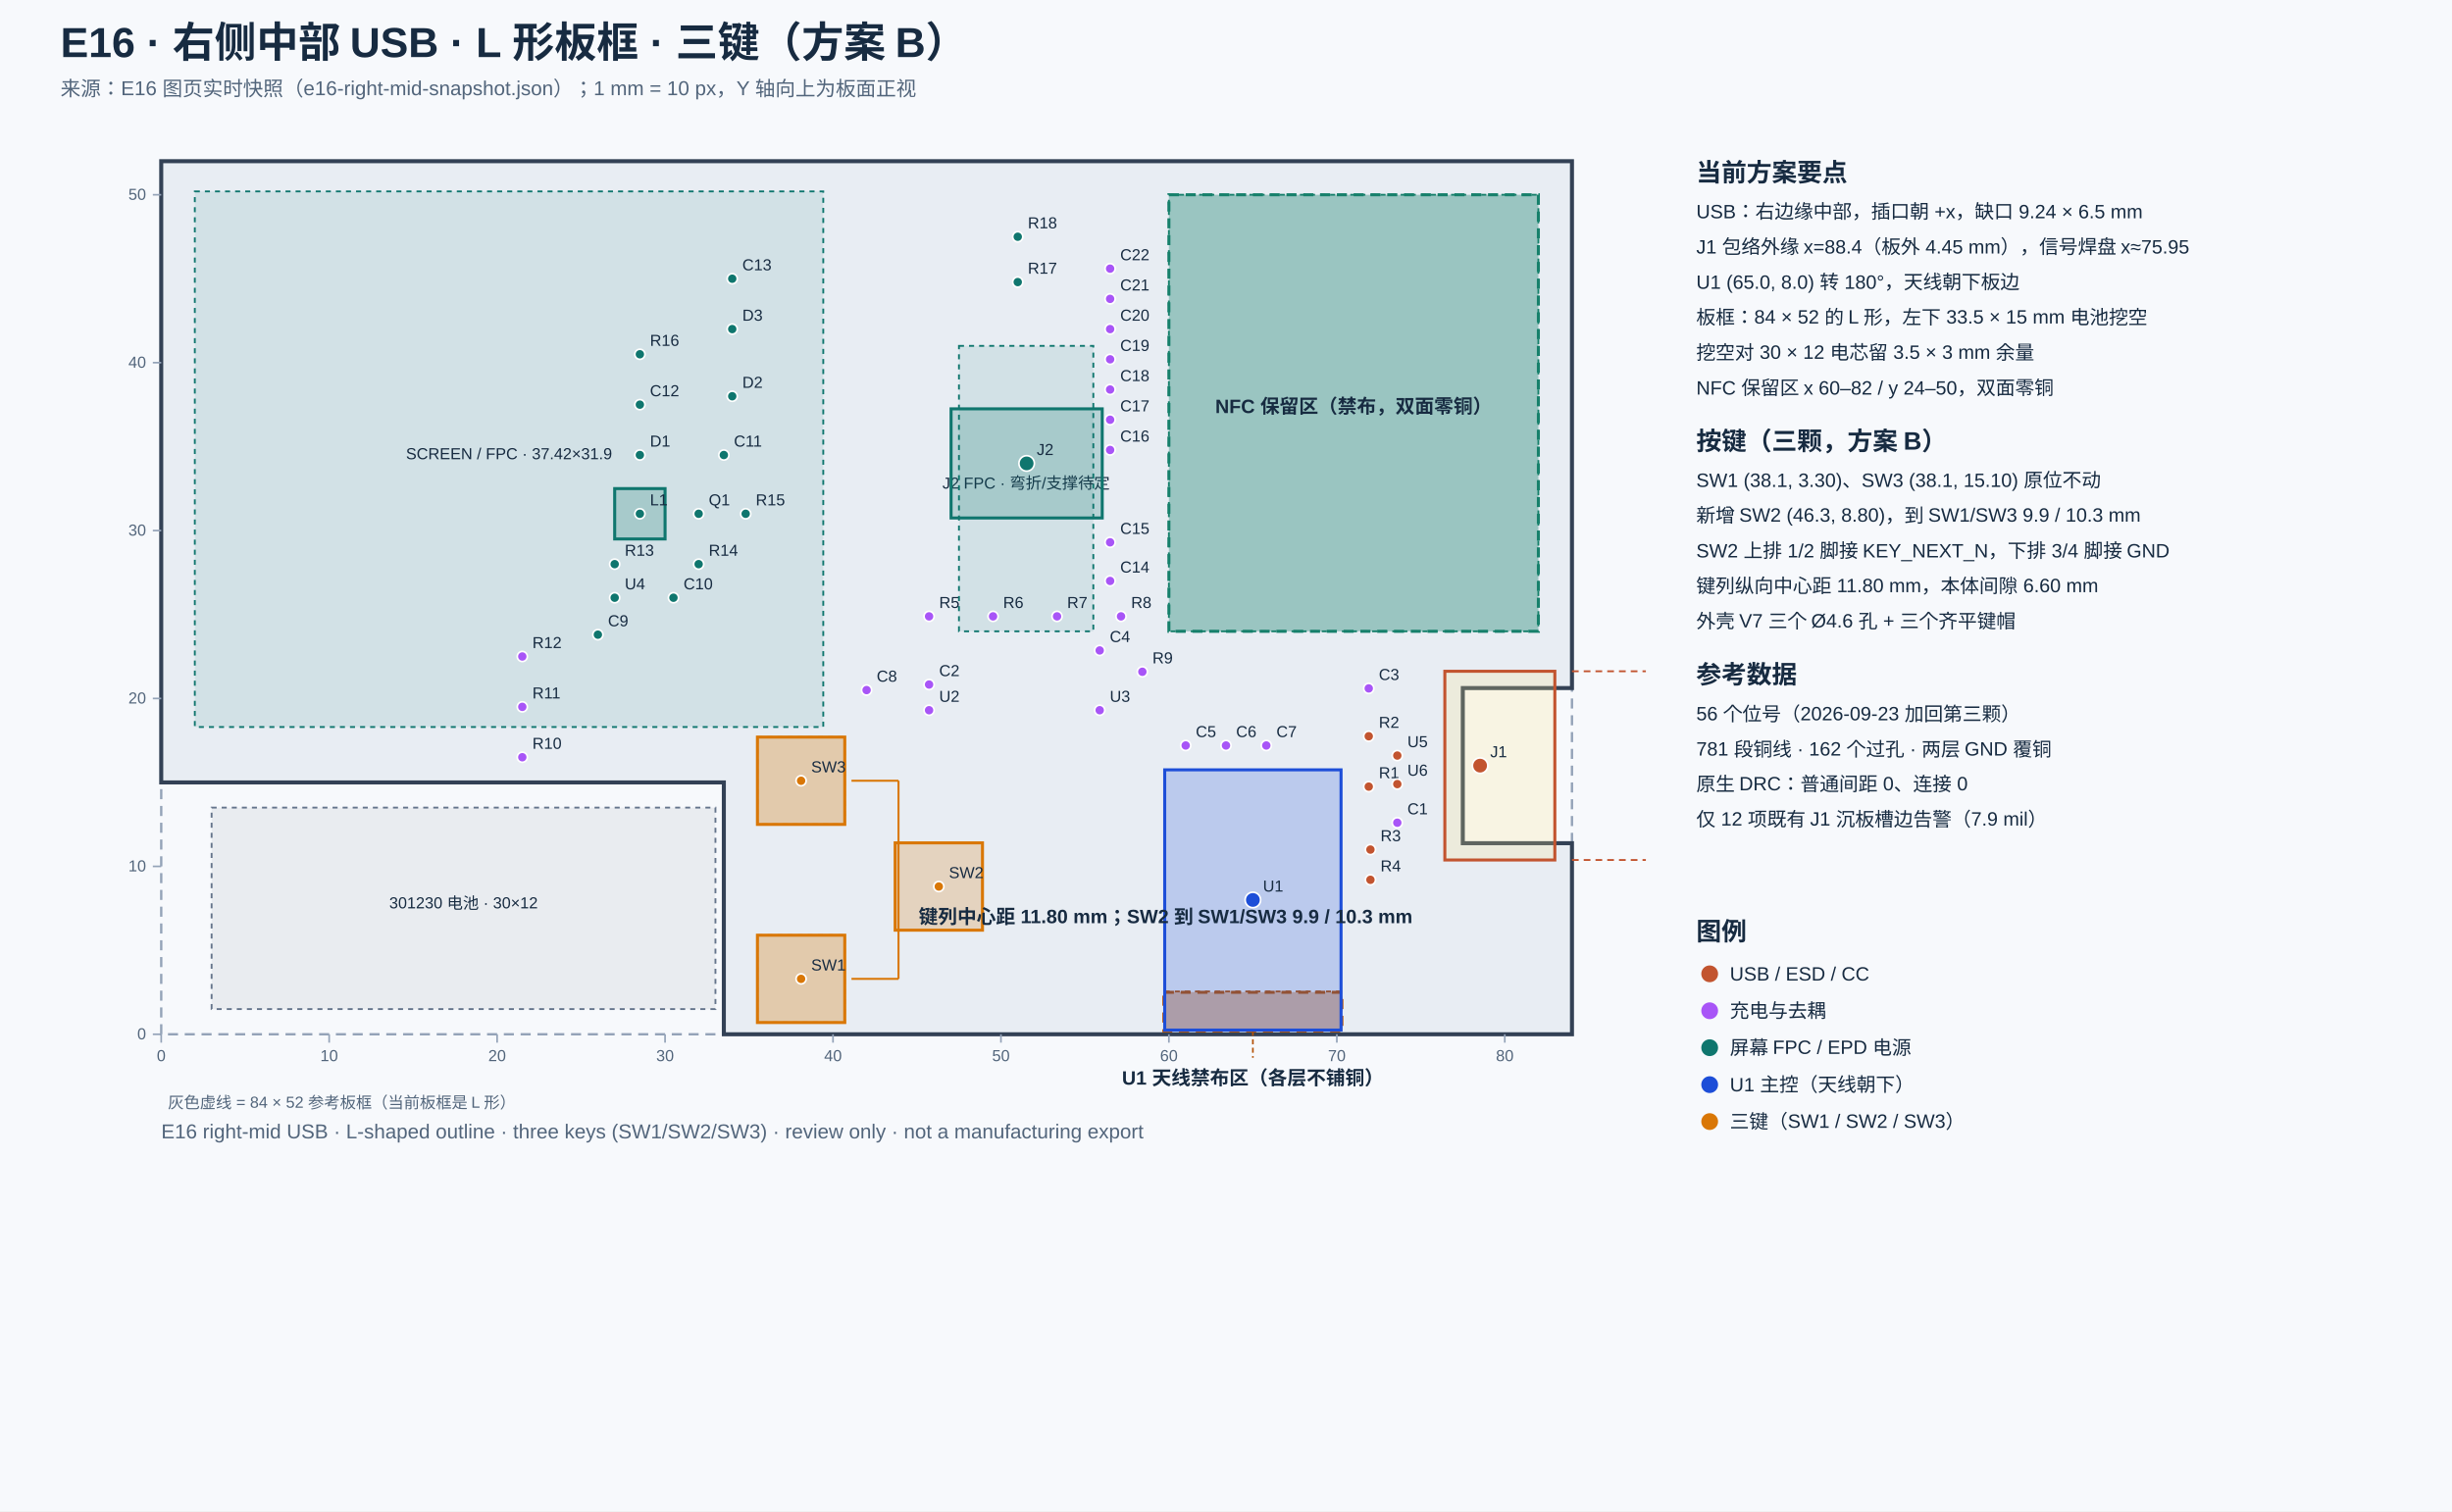
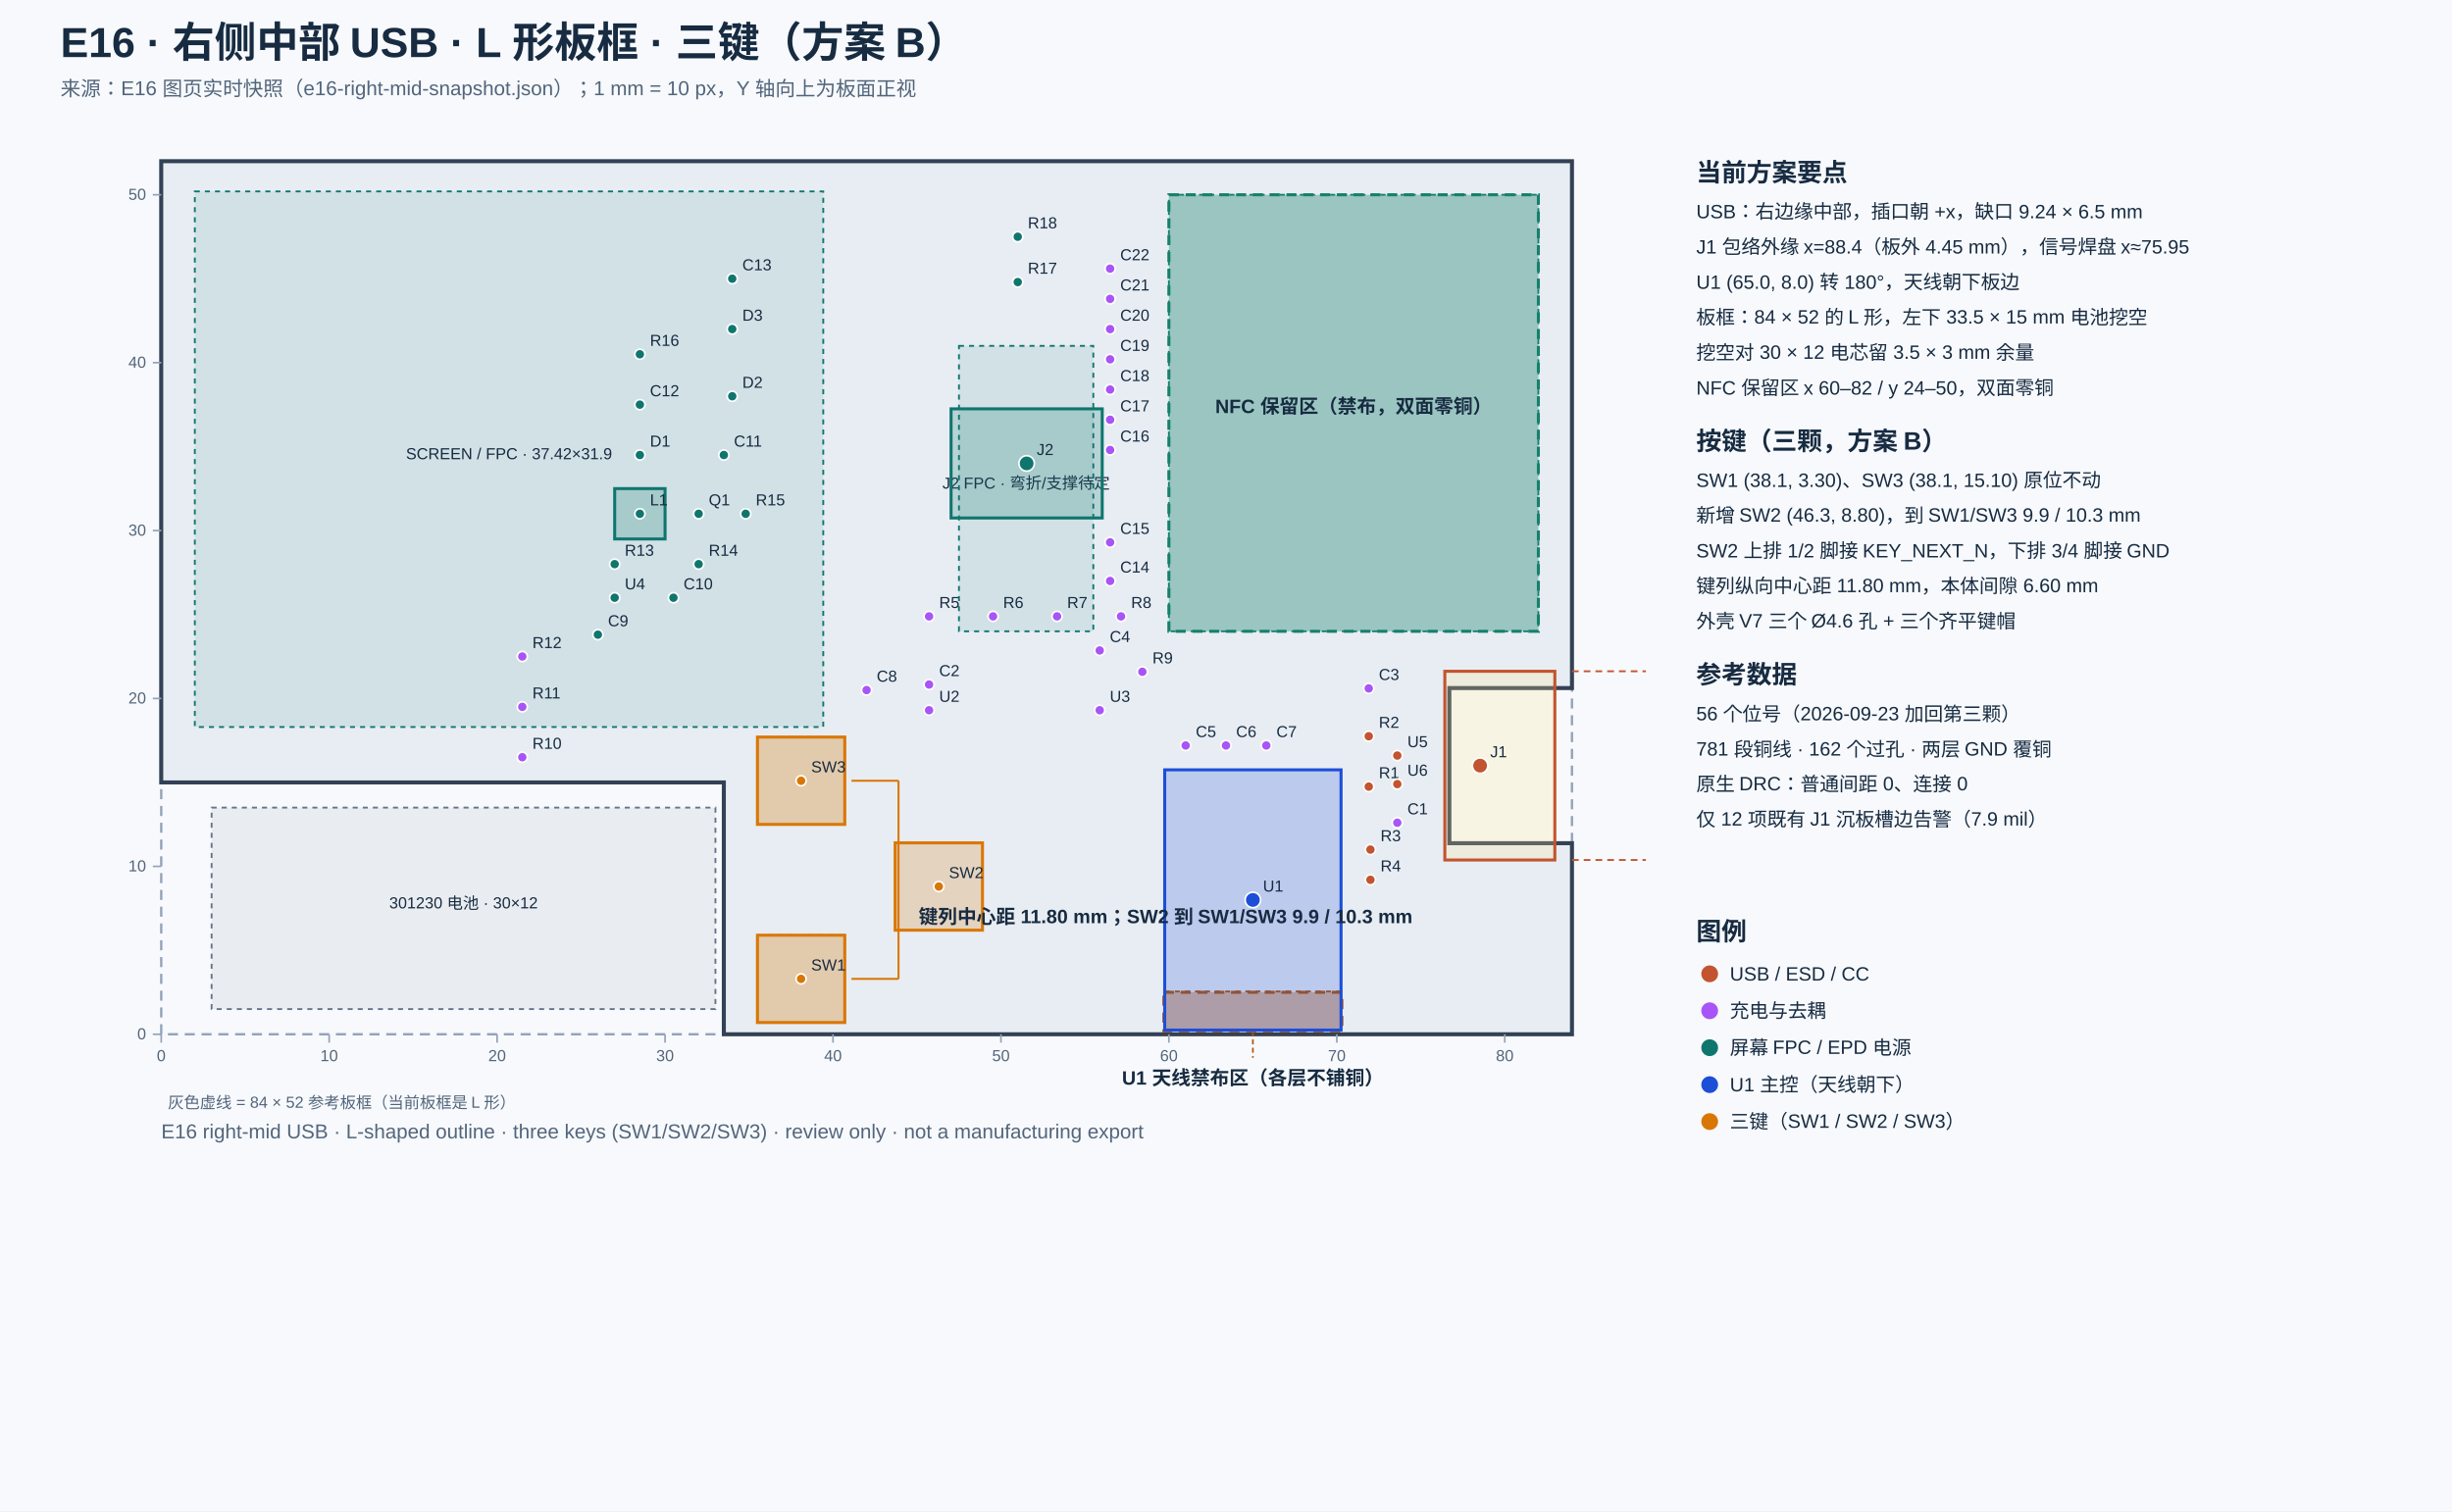
<svg xmlns="http://www.w3.org/2000/svg" width="1460" height="900" viewBox="0 0 1460 900">
  <rect width="1460" height="900" fill="#F7F9FC" />
  <style>text{font-family:Arial,"PingFang SC",sans-serif;fill:#172B41}.t{font-size:13px}.s{font-size:11.5px}.m{fill:#52657B}.xs{font-size:9.5px}.b{font-weight:bold}</style>
  <text x="36" y="34" font-size="25" font-weight="bold">E16 · 右侧中部 USB · L 形板框 · 三键（方案 B）</text>
  <text x="36" y="57" class="m">来源：E16 图页实时快照（e16-right-mid-snapshot.json）；1 mm = 10 px，Y 轴向上为板面正视</text>
  <path d="M 96.0 616.0 L 96.0 96.0 L 936.0 96.0 L 936.0 616.0 L 96.0 616.0 Z" fill="none" stroke="#94A3B8" stroke-width="1.4" stroke-dasharray="6 4" />
  <text x="100" y="660" class="xs m">灰色虚线 = 84 × 52 参考板框（当前板框是 L 形）</text>
-   <path d="M 431.0 616.0 L 431.0 466.0 L 96.0 466.0 L 96.0 96.0 L 936.0 96.0 L 936.0 409.8 L 871.0 409.8 L 871.0 502.2 L 936.0 502.2 L 936.0 616.0 L 431.0 616.0 Z" fill="#E8EDF3" stroke="#334155" stroke-width="2.4" />
+   <path d="M 431.0 616.0 L 431.0 466.0 L 96.0 466.0 L 96.0 96.0 L 936.0 96.0 L 936.0 409.8 L 863.0 409.8 L 863.0 502.2 L 936.0 502.2 L 936.0 616.0 L 431.0 616.0 Z" fill="#E8EDF3" stroke="#334155" stroke-width="2.4" />
  <rect x="126.0" y="481.0" width="300.0" height="120.0" fill="#64748B" fill-opacity="0.10" stroke="#64748B" stroke-width="1.1" stroke-dasharray="3 3" />
  <text x="276.0" y="541.0" text-anchor="middle" class="xs" fill="#64748B">301230 电池 · 30×12</text>
  <rect x="696.0" y="116.0" width="220.0" height="260.0" fill="#16806B" fill-opacity="0.10" stroke="#16806B" stroke-width="1.1" stroke-dasharray="3 3" />
  <rect x="571.0" y="206.0" width="80.0" height="170.0" fill="#0F766E" fill-opacity="0.10" stroke="#0F766E" stroke-width="1.1" stroke-dasharray="3 3" />
  <text x="611.0" y="291.0" text-anchor="middle" class="xs" fill="#0F766E">J2 FPC · 弯折/支撑待定</text>
  <rect x="693.5" y="590.5" width="105.0" height="23.0" fill="#B45309" fill-opacity="0.10" stroke="#B45309" stroke-width="1.1" stroke-dasharray="3 3" />
  <rect x="116.0" y="114.0" width="374.2" height="319.0" fill="#0F766E" fill-opacity="0.10" stroke="#0F766E" stroke-width="1.1" stroke-dasharray="3 3" />
  <text x="303.1" y="273.5" text-anchor="middle" class="xs" fill="#0F766E">SCREEN / FPC · 37.42×31.9</text>
  <rect x="451.0" y="557.0" width="52.0" height="52.0" fill="#D97706" fill-opacity="0.10" stroke="#D97706" stroke-width="1.1" stroke-dasharray="3 3" />
  <rect x="451.0" y="439.0" width="52.0" height="52.0" fill="#D97706" fill-opacity="0.10" stroke="#D97706" stroke-width="1.1" stroke-dasharray="3 3" />
  <rect x="696.0" y="116.0" width="220.0" height="260.0" fill="#16806B" fill-opacity="0.30" stroke="#16806B" stroke-width="1.8" stroke-dasharray="6 4" />
  <text x="806.0" y="246.0" text-anchor="middle" class="s b" fill="#16806B">NFC 保留区（禁布，双面零铜）</text>
  <rect x="693.0" y="591.0" width="106.0" height="23.0" fill="#B45309" fill-opacity="0.30" stroke="#B45309" stroke-width="1.8" stroke-dasharray="6 4" />
  <path d="M 746.0 614.0 V 630.0" stroke="#B45309" stroke-width="1" stroke-dasharray="3 2" />
  <text x="746.0" y="646.0" text-anchor="middle" class="s b" fill="#B45309">U1 天线禁布区（各层不铺铜）</text>
  <path d="M 860.3 512.2 L 925.8 512.2 L 925.8 399.8 L 860.3 399.8 Z" fill="#FDE68A" fill-opacity="0.22" stroke="#C2542F" stroke-width="1.8" />
  <path d="M 451.0 609.0 L 503.0 609.0 L 503.0 557.0 L 451.0 557.0 Z" fill="#D97706" fill-opacity="0.22" stroke="#D97706" stroke-width="1.8" />
  <path d="M 451.0 491.0 L 503.0 491.0 L 503.0 439.0 L 451.0 439.0 Z" fill="#D97706" fill-opacity="0.22" stroke="#D97706" stroke-width="1.8" />
  <path d="M 693.5 613.5 L 798.5 613.5 L 798.5 458.5 L 693.5 458.5 Z" fill="#1D4ED8" fill-opacity="0.22" stroke="#1D4ED8" stroke-width="1.8" />
  <path d="M 566.3 308.5 L 656.3 308.5 L 656.3 243.5 L 566.3 243.5 Z" fill="#0F766E" fill-opacity="0.22" stroke="#0F766E" stroke-width="1.8" />
  <path d="M 366.0 321.0 L 396.0 321.0 L 396.0 291.0 L 366.0 291.0 Z" fill="#0F766E" fill-opacity="0.22" stroke="#0F766E" stroke-width="1.8" />
  <path d="M 533.0 554.0 L 585.0 554.0 L 585.0 502.0 L 533.0 502.0 Z" fill="#D97706" fill-opacity="0.22" stroke="#D97706" stroke-width="1.8" />
  <path d="M 936.0 512.2 H 980.0 M 936.0 399.8 H 980.0" stroke="#C2542F" stroke-width="1.1" stroke-dasharray="4 3" />
  <circle cx="832.0" cy="490.0" r="3.0" fill="#A855F7" stroke="#FFFFFF" stroke-width="1" />
  <text x="838.0" y="485.0" class="xs">C1</text>
  <circle cx="553.2" cy="407.7" r="3.0" fill="#A855F7" stroke="#FFFFFF" stroke-width="1" />
  <text x="559.2" y="402.7" class="xs">C2</text>
  <circle cx="815.0" cy="410.0" r="3.0" fill="#A855F7" stroke="#FFFFFF" stroke-width="1" />
  <text x="821.0" y="405.0" class="xs">C3</text>
  <circle cx="654.8" cy="387.4" r="3.0" fill="#A855F7" stroke="#FFFFFF" stroke-width="1" />
  <text x="660.8" y="382.4" class="xs">C4</text>
  <circle cx="706.0" cy="444.0" r="3.0" fill="#A855F7" stroke="#FFFFFF" stroke-width="1" />
  <text x="712.0" y="439.0" class="xs">C5</text>
  <circle cx="730.0" cy="444.0" r="3.0" fill="#A855F7" stroke="#FFFFFF" stroke-width="1" />
  <text x="736.0" y="439.0" class="xs">C6</text>
  <circle cx="754.0" cy="444.0" r="3.0" fill="#A855F7" stroke="#FFFFFF" stroke-width="1" />
  <text x="760.0" y="439.0" class="xs">C7</text>
  <circle cx="516.0" cy="411.0" r="3.0" fill="#A855F7" stroke="#FFFFFF" stroke-width="1" />
  <text x="522.0" y="406.0" class="xs">C8</text>
  <circle cx="881.3" cy="456.0" r="4.6" fill="#C2542F" stroke="#FFFFFF" stroke-width="1" />
  <text x="887.3" y="451.0" class="xs">J1</text>
  <circle cx="815.0" cy="468.5" r="3.0" fill="#C2542F" stroke="#FFFFFF" stroke-width="1" />
  <text x="821.0" y="463.5" class="xs">R1</text>
  <circle cx="815.0" cy="438.5" r="3.0" fill="#C2542F" stroke="#FFFFFF" stroke-width="1" />
  <text x="821.0" y="433.5" class="xs">R2</text>
  <circle cx="816.0" cy="506.0" r="3.0" fill="#C2542F" stroke="#FFFFFF" stroke-width="1" />
  <text x="822.0" y="501.0" class="xs">R3</text>
  <circle cx="816.0" cy="524.0" r="3.0" fill="#C2542F" stroke="#FFFFFF" stroke-width="1" />
  <text x="822.0" y="519.0" class="xs">R4</text>
  <circle cx="553.2" cy="367.1" r="3.0" fill="#A855F7" stroke="#FFFFFF" stroke-width="1" />
  <text x="559.2" y="362.1" class="xs">R5</text>
  <circle cx="591.3" cy="367.1" r="3.0" fill="#A855F7" stroke="#FFFFFF" stroke-width="1" />
  <text x="597.3" y="362.1" class="xs">R6</text>
  <circle cx="629.4" cy="367.1" r="3.0" fill="#A855F7" stroke="#FFFFFF" stroke-width="1" />
  <text x="635.4" y="362.1" class="xs">R7</text>
  <circle cx="667.5" cy="367.1" r="3.0" fill="#A855F7" stroke="#FFFFFF" stroke-width="1" />
  <text x="673.5" y="362.1" class="xs">R8</text>
  <circle cx="680.2" cy="400.1" r="3.0" fill="#A855F7" stroke="#FFFFFF" stroke-width="1" />
  <text x="686.2" y="395.1" class="xs">R9</text>
  <circle cx="311.0" cy="451.0" r="3.0" fill="#A855F7" stroke="#FFFFFF" stroke-width="1" />
  <text x="317.0" y="446.0" class="xs">R10</text>
  <circle cx="311.0" cy="421.0" r="3.0" fill="#A855F7" stroke="#FFFFFF" stroke-width="1" />
  <text x="317.0" y="416.0" class="xs">R11</text>
  <circle cx="311.0" cy="391.0" r="3.0" fill="#A855F7" stroke="#FFFFFF" stroke-width="1" />
  <text x="317.0" y="386.0" class="xs">R12</text>
  <circle cx="477.0" cy="583.0" r="3.0" fill="#D97706" stroke="#FFFFFF" stroke-width="1" />
  <text x="483.0" y="578.0" class="xs">SW1</text>
  <circle cx="477.0" cy="465.0" r="3.0" fill="#D97706" stroke="#FFFFFF" stroke-width="1" />
  <text x="483.0" y="460.0" class="xs">SW3</text>
  <circle cx="746.0" cy="536.0" r="4.6" fill="#1D4ED8" stroke="#FFFFFF" stroke-width="1" />
  <text x="752.0" y="531.0" class="xs">U1</text>
  <circle cx="553.2" cy="423.0" r="3.0" fill="#A855F7" stroke="#FFFFFF" stroke-width="1" />
  <text x="559.2" y="418.0" class="xs">U2</text>
  <circle cx="654.8" cy="423.0" r="3.0" fill="#A855F7" stroke="#FFFFFF" stroke-width="1" />
  <text x="660.8" y="418.0" class="xs">U3</text>
  <circle cx="611.3" cy="276.0" r="4.6" fill="#0F766E" stroke="#FFFFFF" stroke-width="1" />
  <text x="617.3" y="271.0" class="xs">J2</text>
  <circle cx="366.0" cy="356.0" r="3.0" fill="#0F766E" stroke="#FFFFFF" stroke-width="1" />
  <text x="372.0" y="351.0" class="xs">U4</text>
  <circle cx="356.0" cy="378.0" r="3.0" fill="#0F766E" stroke="#FFFFFF" stroke-width="1" />
  <text x="362.0" y="373.0" class="xs">C9</text>
  <circle cx="401.0" cy="356.0" r="3.0" fill="#0F766E" stroke="#FFFFFF" stroke-width="1" />
  <text x="407.0" y="351.0" class="xs">C10</text>
  <circle cx="366.0" cy="336.0" r="3.0" fill="#0F766E" stroke="#FFFFFF" stroke-width="1" />
  <text x="372.0" y="331.0" class="xs">R13</text>
  <circle cx="381.0" cy="306.0" r="3.0" fill="#0F766E" stroke="#FFFFFF" stroke-width="1" />
  <text x="387.0" y="301.0" class="xs">L1</text>
  <circle cx="416.0" cy="306.0" r="3.0" fill="#0F766E" stroke="#FFFFFF" stroke-width="1" />
  <text x="422.0" y="301.0" class="xs">Q1</text>
  <circle cx="416.0" cy="336.0" r="3.0" fill="#0F766E" stroke="#FFFFFF" stroke-width="1" />
  <text x="422.0" y="331.0" class="xs">R14</text>
  <circle cx="444.0" cy="306.0" r="3.0" fill="#0F766E" stroke="#FFFFFF" stroke-width="1" />
  <text x="450.0" y="301.0" class="xs">R15</text>
  <circle cx="381.0" cy="271.0" r="3.0" fill="#0F766E" stroke="#FFFFFF" stroke-width="1" />
  <text x="387.0" y="266.0" class="xs">D1</text>
  <circle cx="436.0" cy="236.0" r="3.0" fill="#0F766E" stroke="#FFFFFF" stroke-width="1" />
  <text x="442.0" y="231.0" class="xs">D2</text>
  <circle cx="436.0" cy="196.0" r="3.0" fill="#0F766E" stroke="#FFFFFF" stroke-width="1" />
  <text x="442.0" y="191.0" class="xs">D3</text>
  <circle cx="431.0" cy="271.0" r="3.0" fill="#0F766E" stroke="#FFFFFF" stroke-width="1" />
  <text x="437.0" y="266.0" class="xs">C11</text>
  <circle cx="381.0" cy="241.0" r="3.0" fill="#0F766E" stroke="#FFFFFF" stroke-width="1" />
  <text x="387.0" y="236.0" class="xs">C12</text>
  <circle cx="381.0" cy="211.0" r="3.0" fill="#0F766E" stroke="#FFFFFF" stroke-width="1" />
  <text x="387.0" y="206.0" class="xs">R16</text>
  <circle cx="436.0" cy="166.0" r="3.0" fill="#0F766E" stroke="#FFFFFF" stroke-width="1" />
  <text x="442.0" y="161.0" class="xs">C13</text>
  <circle cx="606.0" cy="168.0" r="3.0" fill="#0F766E" stroke="#FFFFFF" stroke-width="1" />
  <text x="612.0" y="163.0" class="xs">R17</text>
  <circle cx="606.0" cy="141.0" r="3.0" fill="#0F766E" stroke="#FFFFFF" stroke-width="1" />
  <text x="612.0" y="136.0" class="xs">R18</text>
  <circle cx="661.0" cy="346.0" r="3.0" fill="#A855F7" stroke="#FFFFFF" stroke-width="1" />
  <text x="667.0" y="341.0" class="xs">C14</text>
  <circle cx="661.0" cy="323.0" r="3.0" fill="#A855F7" stroke="#FFFFFF" stroke-width="1" />
  <text x="667.0" y="318.0" class="xs">C15</text>
  <circle cx="661.0" cy="268.0" r="3.0" fill="#A855F7" stroke="#FFFFFF" stroke-width="1" />
  <text x="667.0" y="263.0" class="xs">C16</text>
  <circle cx="661.0" cy="250.0" r="3.0" fill="#A855F7" stroke="#FFFFFF" stroke-width="1" />
  <text x="667.0" y="245.0" class="xs">C17</text>
  <circle cx="661.0" cy="232.0" r="3.0" fill="#A855F7" stroke="#FFFFFF" stroke-width="1" />
  <text x="667.0" y="227.0" class="xs">C18</text>
  <circle cx="661.0" cy="214.0" r="3.0" fill="#A855F7" stroke="#FFFFFF" stroke-width="1" />
  <text x="667.0" y="209.0" class="xs">C19</text>
  <circle cx="661.0" cy="196.0" r="3.0" fill="#A855F7" stroke="#FFFFFF" stroke-width="1" />
  <text x="667.0" y="191.0" class="xs">C20</text>
  <circle cx="661.0" cy="178.0" r="3.0" fill="#A855F7" stroke="#FFFFFF" stroke-width="1" />
  <text x="667.0" y="173.0" class="xs">C21</text>
  <circle cx="661.0" cy="160.0" r="3.0" fill="#A855F7" stroke="#FFFFFF" stroke-width="1" />
  <text x="667.0" y="155.0" class="xs">C22</text>
  <circle cx="832.0" cy="450.0" r="3.0" fill="#C2542F" stroke="#FFFFFF" stroke-width="1" />
  <text x="838.0" y="445.0" class="xs">U5</text>
  <circle cx="832.0" cy="467.0" r="3.0" fill="#C2542F" stroke="#FFFFFF" stroke-width="1" />
  <text x="838.0" y="462.0" class="xs">U6</text>
  <circle cx="559.0" cy="528.0" r="3.0" fill="#D97706" stroke="#FFFFFF" stroke-width="1" />
  <text x="565.0" y="523.0" class="xs">SW2</text>
  <path d="M 535.0 583.0 H 507.0 M 535.0 465.0 H 507.0 M 535.0 583.0 V 465.0" stroke="#D97706" stroke-width="1.2" />
  <text x="547.0" y="550.0" class="s b" fill="#B45309">键列中心距 11.80 mm；SW2 到 SW1/SW3 9.9 / 10.3 mm</text>
  <path d="M 96.0 616.0 V 621.0" stroke="#94A3B8" />
  <text x="96.0" y="632.0" text-anchor="middle" class="xs m">0</text>
  <path d="M 196.0 616.0 V 621.0" stroke="#94A3B8" />
  <text x="196.0" y="632.0" text-anchor="middle" class="xs m">10</text>
  <path d="M 296.0 616.0 V 621.0" stroke="#94A3B8" />
  <text x="296.0" y="632.0" text-anchor="middle" class="xs m">20</text>
  <path d="M 396.0 616.0 V 621.0" stroke="#94A3B8" />
  <text x="396.0" y="632.0" text-anchor="middle" class="xs m">30</text>
  <path d="M 496.0 616.0 V 621.0" stroke="#94A3B8" />
  <text x="496.0" y="632.0" text-anchor="middle" class="xs m">40</text>
  <path d="M 596.0 616.0 V 621.0" stroke="#94A3B8" />
  <text x="596.0" y="632.0" text-anchor="middle" class="xs m">50</text>
  <path d="M 696.0 616.0 V 621.0" stroke="#94A3B8" />
  <text x="696.0" y="632.0" text-anchor="middle" class="xs m">60</text>
  <path d="M 796.0 616.0 V 621.0" stroke="#94A3B8" />
  <text x="796.0" y="632.0" text-anchor="middle" class="xs m">70</text>
  <path d="M 896.0 616.0 V 621.0" stroke="#94A3B8" />
  <text x="896.0" y="632.0" text-anchor="middle" class="xs m">80</text>
  <path d="M 96.0 616.0 H 91.0" stroke="#94A3B8" />
  <text x="87.0" y="619.0" text-anchor="end" class="xs m">0</text>
  <path d="M 96.0 516.0 H 91.0" stroke="#94A3B8" />
  <text x="87.0" y="519.0" text-anchor="end" class="xs m">10</text>
  <path d="M 96.0 416.0 H 91.0" stroke="#94A3B8" />
  <text x="87.0" y="419.0" text-anchor="end" class="xs m">20</text>
  <path d="M 96.0 316.0 H 91.0" stroke="#94A3B8" />
  <text x="87.0" y="319.0" text-anchor="end" class="xs m">30</text>
  <path d="M 96.0 216.0 H 91.0" stroke="#94A3B8" />
  <text x="87.0" y="219.0" text-anchor="end" class="xs m">40</text>
  <path d="M 96.0 116.0 H 91.0" stroke="#94A3B8" />
  <text x="87.0" y="119.0" text-anchor="end" class="xs m">50</text>
  <text x="1010" y="108" font-size="15" font-weight="bold">当前方案要点</text>
  <text x="1010" y="130" class="s">USB：右边缘中部，插口朝 +x，缺口 9.24 × 6.5 mm</text>
  <text x="1010" y="151" class="s">J1 包络外缘 x=88.4（板外 4.45 mm），信号焊盘 x≈75.95</text>
  <text x="1010" y="172" class="s">U1 (65.0, 8.0) 转 180°，天线朝下板边</text>
  <text x="1010" y="193" class="s">板框：84 × 52 的 L 形，左下 33.5 × 15 mm 电池挖空</text>
  <text x="1010" y="214" class="s">挖空对 30 × 12 电芯留 3.5 × 3 mm 余量</text>
  <text x="1010" y="235" class="s">NFC 保留区 x 60–82 / y 24–50，双面零铜</text>
  <text x="1010" y="268" font-size="15" font-weight="bold">按键（三颗，方案 B）</text>
  <text x="1010" y="290" class="s">SW1 (38.1, 3.30)、SW3 (38.1, 15.10) 原位不动</text>
  <text x="1010" y="311" class="s">新增 SW2 (46.3, 8.80)，到 SW1/SW3 9.9 / 10.3 mm</text>
  <text x="1010" y="332" class="s">SW2 上排 1/2 脚接 KEY_NEXT_N，下排 3/4 脚接 GND</text>
  <text x="1010" y="353" class="s">键列纵向中心距 11.80 mm，本体间隙 6.60 mm</text>
  <text x="1010" y="374" class="s">外壳 V7 三个 Ø4.6 孔 + 三个齐平键帽</text>
  <text x="1010" y="407" font-size="15" font-weight="bold">参考数据</text>
  <text x="1010" y="429" class="s">56 个位号（2026-09-23 加回第三颗）</text>
  <text x="1010" y="450" class="s">781 段铜线 · 162 个过孔 · 两层 GND 覆铜</text>
  <text x="1010" y="471" class="s">原生 DRC：普通间距 0、连接 0</text>
  <text x="1010" y="492" class="s">仅 12 项既有 J1 沉板槽边告警（7.9 mil）</text>
  <text x="1010" y="560" font-size="15" font-weight="bold">图例</text>
  <circle cx="1018" cy="580" r="5" fill="#C2542F" />
  <text x="1030" y="584" class="s">USB / ESD / CC</text>
  <circle cx="1018" cy="602" r="5" fill="#A855F7" />
  <text x="1030" y="606" class="s">充电与去耦</text>
  <circle cx="1018" cy="624" r="5" fill="#0F766E" />
  <text x="1030" y="628" class="s">屏幕 FPC / EPD 电源</text>
  <circle cx="1018" cy="646" r="5" fill="#1D4ED8" />
  <text x="1030" y="650" class="s">U1 主控（天线朝下）</text>
  <circle cx="1018" cy="668" r="5" fill="#D97706" />
  <text x="1030" y="672" class="s">三键（SW1 / SW2 / SW3）</text>
  <text x="96" y="678" class="m">E16 right-mid USB · L-shaped outline · three keys (SW1/SW2/SW3) · review only · not a manufacturing export</text>
</svg>
